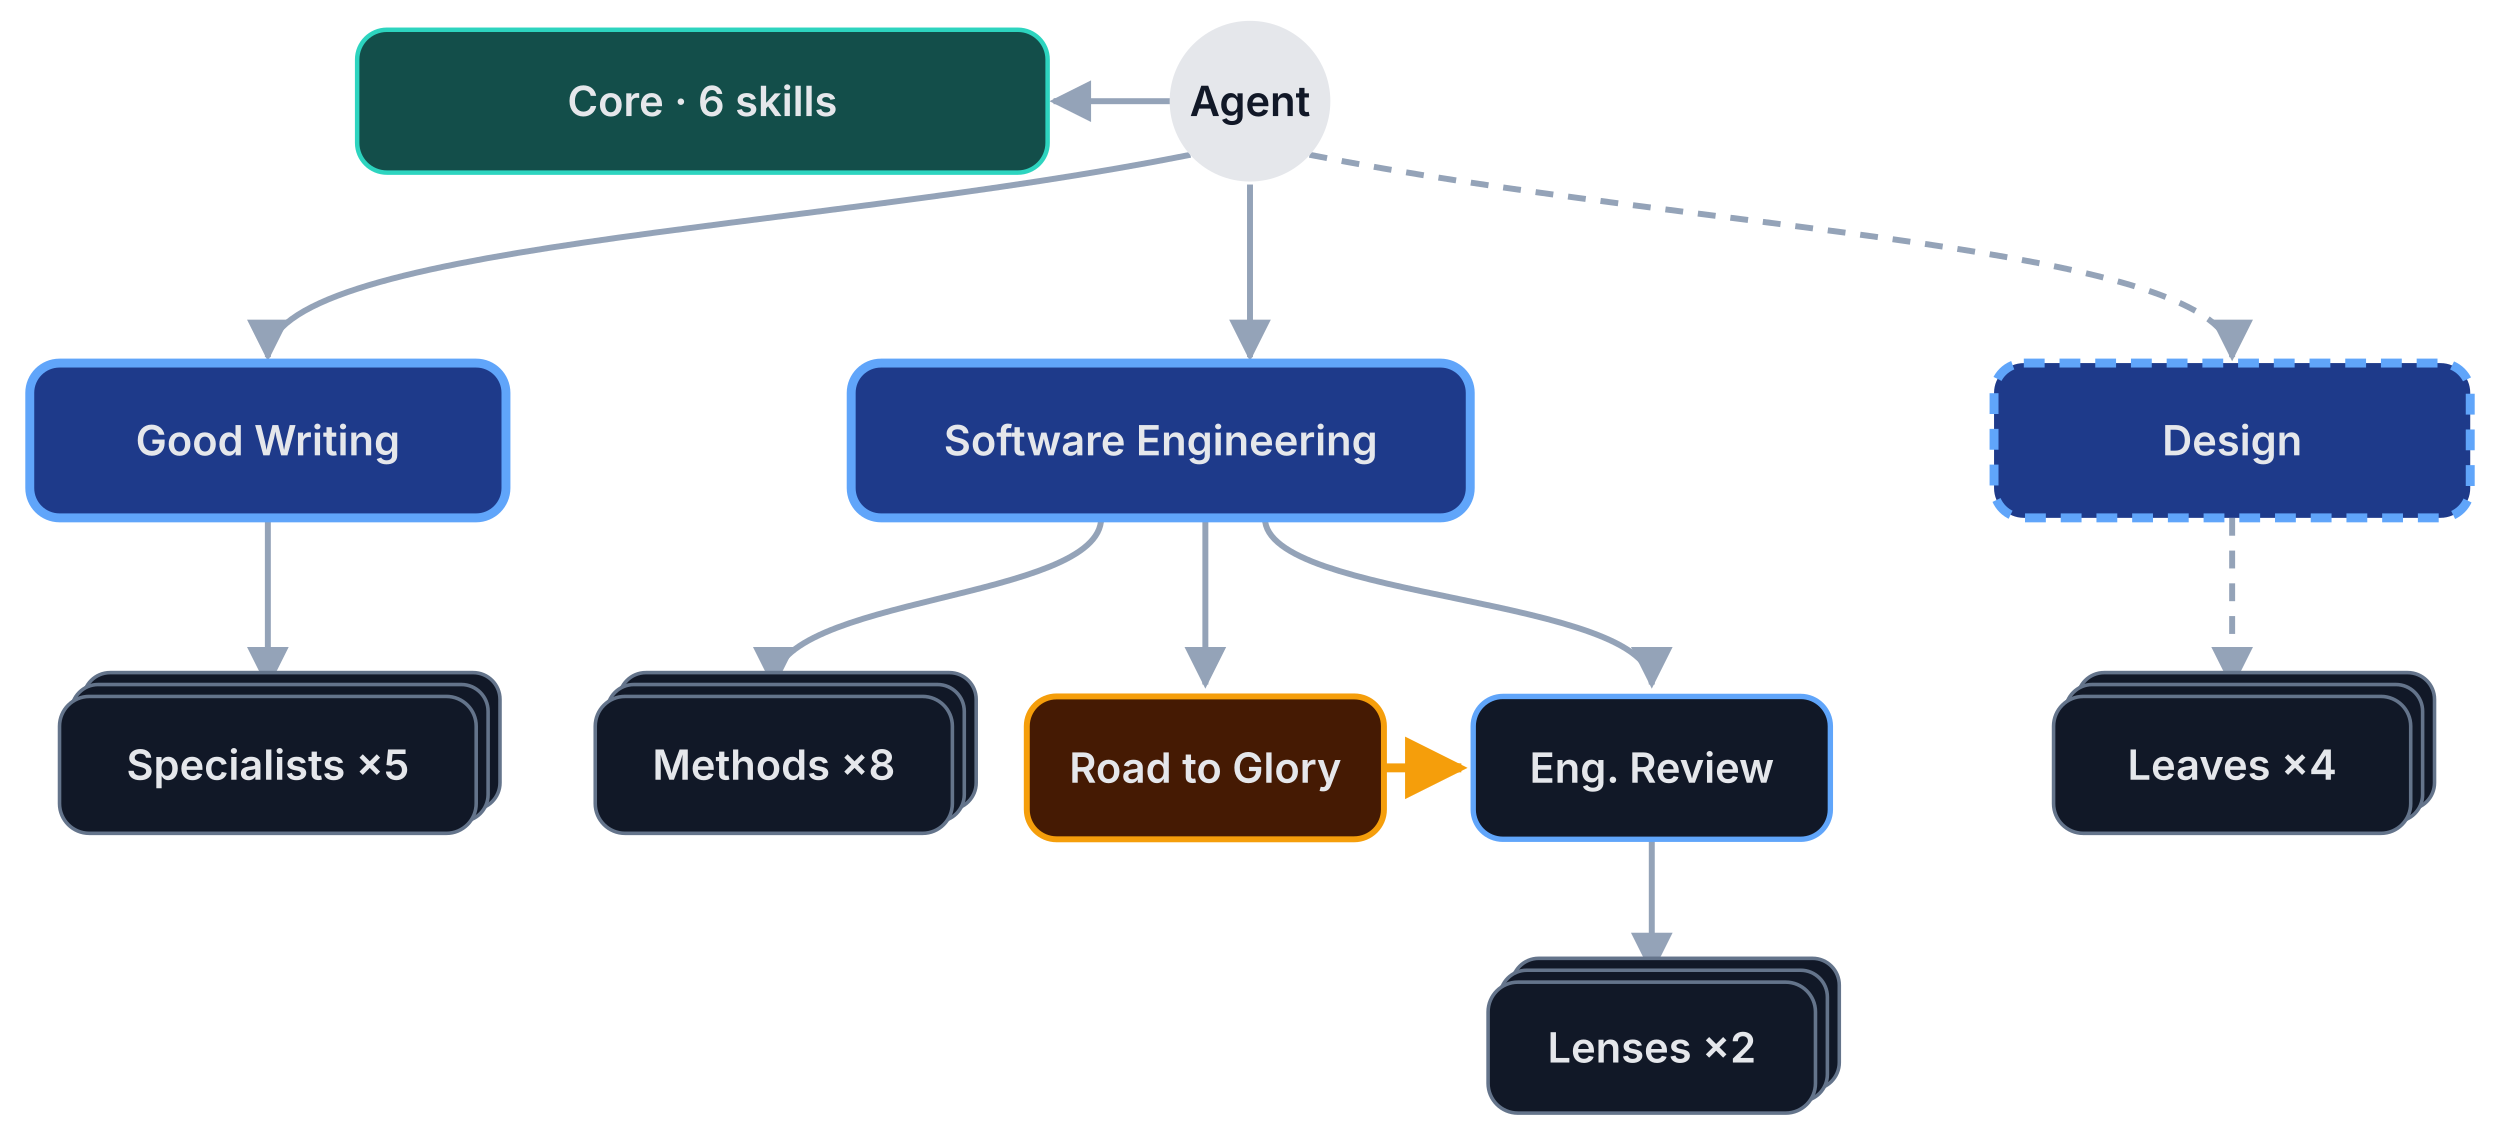
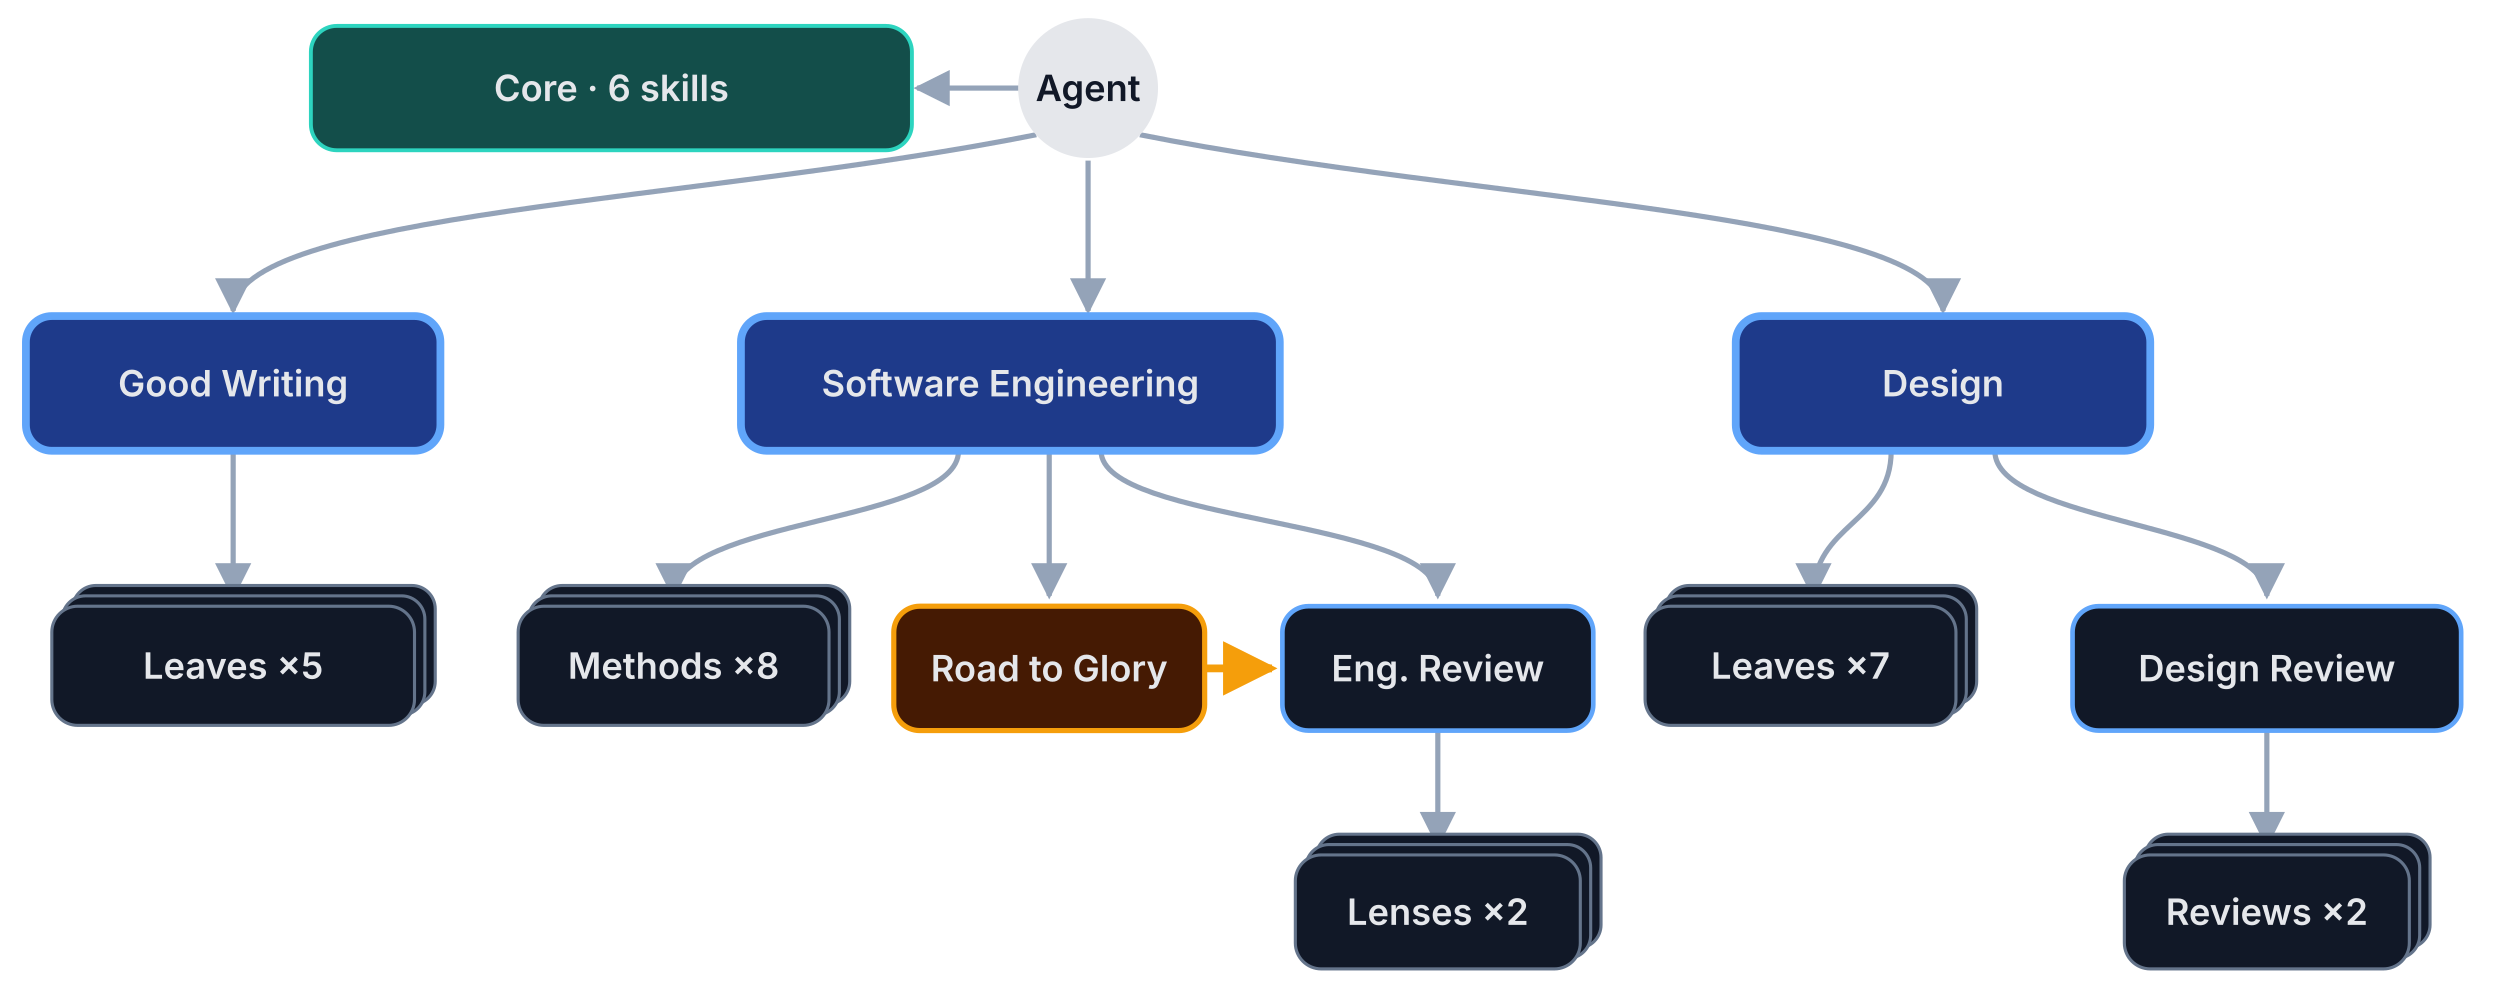
- <svg xmlns="http://www.w3.org/2000/svg" viewBox="30 14 840 384" width="840" height="384" role="img" aria-labelledby="t d">
+ <svg xmlns="http://www.w3.org/2000/svg" viewBox="30 14 965 384" width="965" height="384" role="img" aria-labelledby="t d">
  <defs>
    <marker id="e" viewBox="0 0 10 10" refX="9" refY="5" markerWidth="7" markerHeight="7" orient="auto-start-reverse">
      <path d="M0 0L10 5L0 10z" fill="#94a3b8" />
    </marker>
    <marker id="f" viewBox="0 0 10 10" refX="9" refY="5" markerWidth="7" markerHeight="7" orient="auto-start-reverse">
      <path d="M0 0L10 5L0 10z" fill="#f59e0b" />
    </marker>
    <style>.l{font:600 14px system-ui,-apple-system,Segoe UI,sans-serif;fill:#e5e7eb}</style>
  </defs>
  <path d="M424 48H384" fill="none" stroke="#94a3b8" stroke-width="2" marker-end="url(#e)" />
  <path d="M430 66C300 92 120 96 120 134" fill="none" stroke="#94a3b8" stroke-width="2" marker-end="url(#e)" />
  <path d="M450 76V134" fill="none" stroke="#94a3b8" stroke-width="2" marker-end="url(#e)" />
-   <path d="M470 66C600 92 780 96 780 134" fill="none" stroke="#94a3b8" stroke-width="2" stroke-dasharray="6 5" marker-end="url(#e)" />
+   <path d="M470 66C600 92 780 96 780 134" fill="none" stroke="#94a3b8" stroke-width="2" marker-end="url(#e)" />
  <path d="M120 188V244" fill="none" stroke="#94a3b8" stroke-width="2" marker-end="url(#e)" />
  <path d="M400 188C400 216 290 214 290 244" fill="none" stroke="#94a3b8" stroke-width="2" marker-end="url(#e)" />
  <path d="M435 188V244" fill="none" stroke="#94a3b8" stroke-width="2" marker-end="url(#e)" />
  <path d="M455 188C455 216 585 214 585 244" fill="none" stroke="#94a3b8" stroke-width="2" marker-end="url(#e)" />
  <path d="M495 272H521" fill="none" stroke="#f59e0b" stroke-width="3" marker-end="url(#f)" />
  <path d="M585 296V340" fill="none" stroke="#94a3b8" stroke-width="2" marker-end="url(#e)" />
-   <path d="M780 188V244" fill="none" stroke="#94a3b8" stroke-width="2" stroke-dasharray="6 5" marker-end="url(#e)" />
+   <path d="M760 188C760 216 730 216 730 244" fill="none" stroke="#94a3b8" stroke-width="2" marker-end="url(#e)" />
+   <path d="M800 188C800 216 905 216 905 244" fill="none" stroke="#94a3b8" stroke-width="2" marker-end="url(#e)" />
+   <path d="M905 296V340" fill="none" stroke="#94a3b8" stroke-width="2" marker-end="url(#e)" />
  <circle cx="450" cy="48" r="27" fill="#e5e7eb" />
  <text x="450" y="53" text-anchor="middle" class="l" style="fill:#111827">Agent</text>
  <rect x="150" y="24" width="232" height="48" rx="10" fill="#134e4a" stroke="#2dd4bf" stroke-width="1.5" />
  <text x="266.0" y="53.0" text-anchor="middle" class="l">Core · 6 skills</text>
  <rect x="40" y="136" width="160" height="52" rx="10" fill="#1e3a8a" stroke="#60a5fa" stroke-width="3" />
  <text x="120.0" y="167.0" text-anchor="middle" class="l">Good Writing</text>
  <rect x="316" y="136" width="208" height="52" rx="10" fill="#1e3a8a" stroke="#60a5fa" stroke-width="3" />
  <text x="420.0" y="167.0" text-anchor="middle" class="l">Software Engineering</text>
-   <rect x="700" y="136" width="160" height="52" rx="10" fill="#1e3a8a" stroke="#60a5fa" stroke-width="3" stroke-dasharray="7 5" />
+   <rect x="700" y="136" width="160" height="52" rx="10" fill="#1e3a8a" stroke="#60a5fa" stroke-width="3" />
  <text x="780.0" y="167.0" text-anchor="middle" class="l">Design</text>
  <rect x="58" y="240" width="140" height="46" rx="9" fill="#111827" stroke="#64748b" stroke-width="1.2" />
  <rect x="54" y="244" width="140" height="46" rx="9" fill="#111827" stroke="#64748b" stroke-width="1.2" />
  <rect x="50" y="248" width="140" height="46" rx="10" fill="#111827" stroke="#64748b" stroke-width="1.2" />
-   <text x="120.0" y="276.0" text-anchor="middle" class="l">Specialists ×5</text>
+   <text x="120.0" y="276.0" text-anchor="middle" class="l">Leaves ×5</text>
  <rect x="238" y="240" width="120" height="46" rx="9" fill="#111827" stroke="#64748b" stroke-width="1.2" />
  <rect x="234" y="244" width="120" height="46" rx="9" fill="#111827" stroke="#64748b" stroke-width="1.2" />
  <rect x="230" y="248" width="120" height="46" rx="10" fill="#111827" stroke="#64748b" stroke-width="1.2" />
  <text x="290.0" y="276.0" text-anchor="middle" class="l">Methods ×8</text>
  <rect x="375" y="248" width="120" height="48" rx="10" fill="#451a03" stroke="#f59e0b" stroke-width="2" />
  <text x="435.0" y="277.0" text-anchor="middle" class="l">Road to Glory</text>
  <rect x="525" y="248" width="120" height="48" rx="10" fill="#111827" stroke="#60a5fa" stroke-width="1.8" />
  <text x="585.0" y="277.0" text-anchor="middle" class="l">Eng. Review</text>
  <rect x="538" y="336" width="110" height="44" rx="9" fill="#111827" stroke="#64748b" stroke-width="1.2" />
  <rect x="534" y="340" width="110" height="44" rx="9" fill="#111827" stroke="#64748b" stroke-width="1.2" />
  <rect x="530" y="344" width="110" height="44" rx="10" fill="#111827" stroke="#64748b" stroke-width="1.2" />
  <text x="585.0" y="371.0" text-anchor="middle" class="l">Lenses ×2</text>
-   <rect x="728" y="240" width="120" height="46" rx="9" fill="#111827" stroke="#64748b" stroke-width="1.2" />
-   <rect x="724" y="244" width="120" height="46" rx="9" fill="#111827" stroke="#64748b" stroke-width="1.2" />
-   <rect x="720" y="248" width="120" height="46" rx="10" fill="#111827" stroke="#64748b" stroke-width="1.2" />
-   <text x="780.0" y="276.0" text-anchor="middle" class="l">Leaves ×4</text>
+   <rect x="673" y="240" width="120" height="46" rx="9" fill="#111827" stroke="#64748b" stroke-width="1.2" />
+   <rect x="669" y="244" width="120" height="46" rx="9" fill="#111827" stroke="#64748b" stroke-width="1.2" />
+   <rect x="665" y="248" width="120" height="46" rx="10" fill="#111827" stroke="#64748b" stroke-width="1.2" />
+   <text x="725.0" y="276.0" text-anchor="middle" class="l">Leaves ×7</text>
+   <rect x="830" y="248" width="150" height="48" rx="10" fill="#111827" stroke="#60a5fa" stroke-width="1.8" />
+   <text x="905.0" y="277.0" text-anchor="middle" class="l">Design Review</text>
+   <rect x="858" y="336" width="110" height="44" rx="9" fill="#111827" stroke="#64748b" stroke-width="1.2" />
+   <rect x="854" y="340" width="110" height="44" rx="9" fill="#111827" stroke="#64748b" stroke-width="1.2" />
+   <rect x="850" y="344" width="110" height="44" rx="10" fill="#111827" stroke="#64748b" stroke-width="1.2" />
+   <text x="905.0" y="371.0" text-anchor="middle" class="l">Reviews ×2</text>
</svg>
